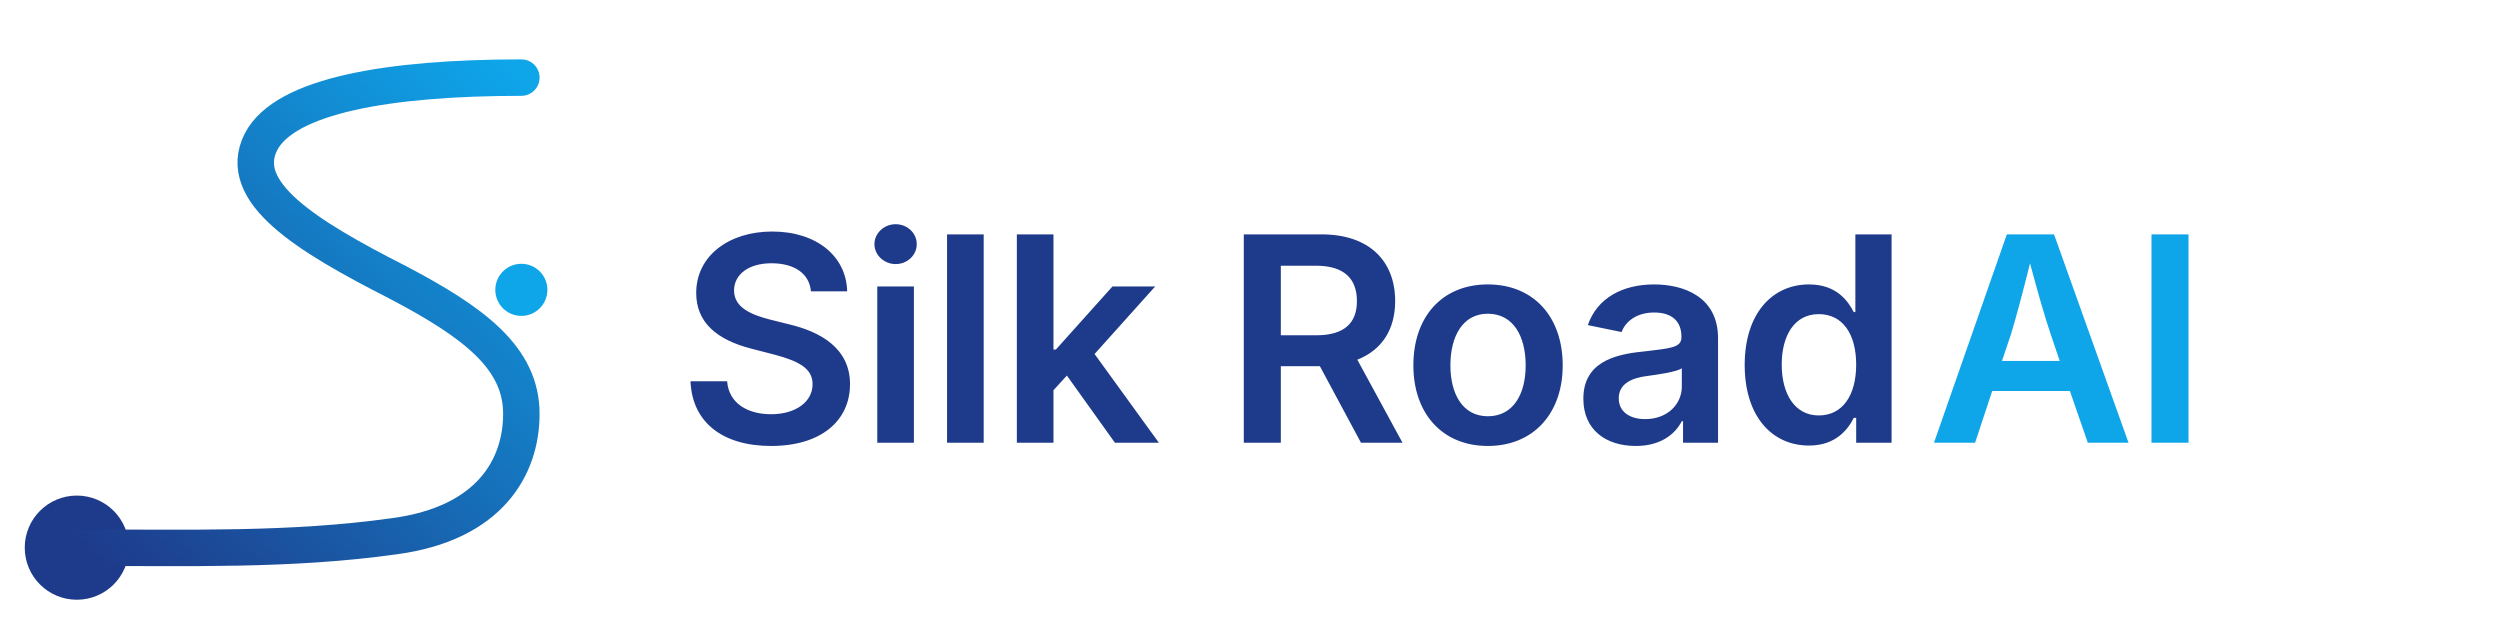
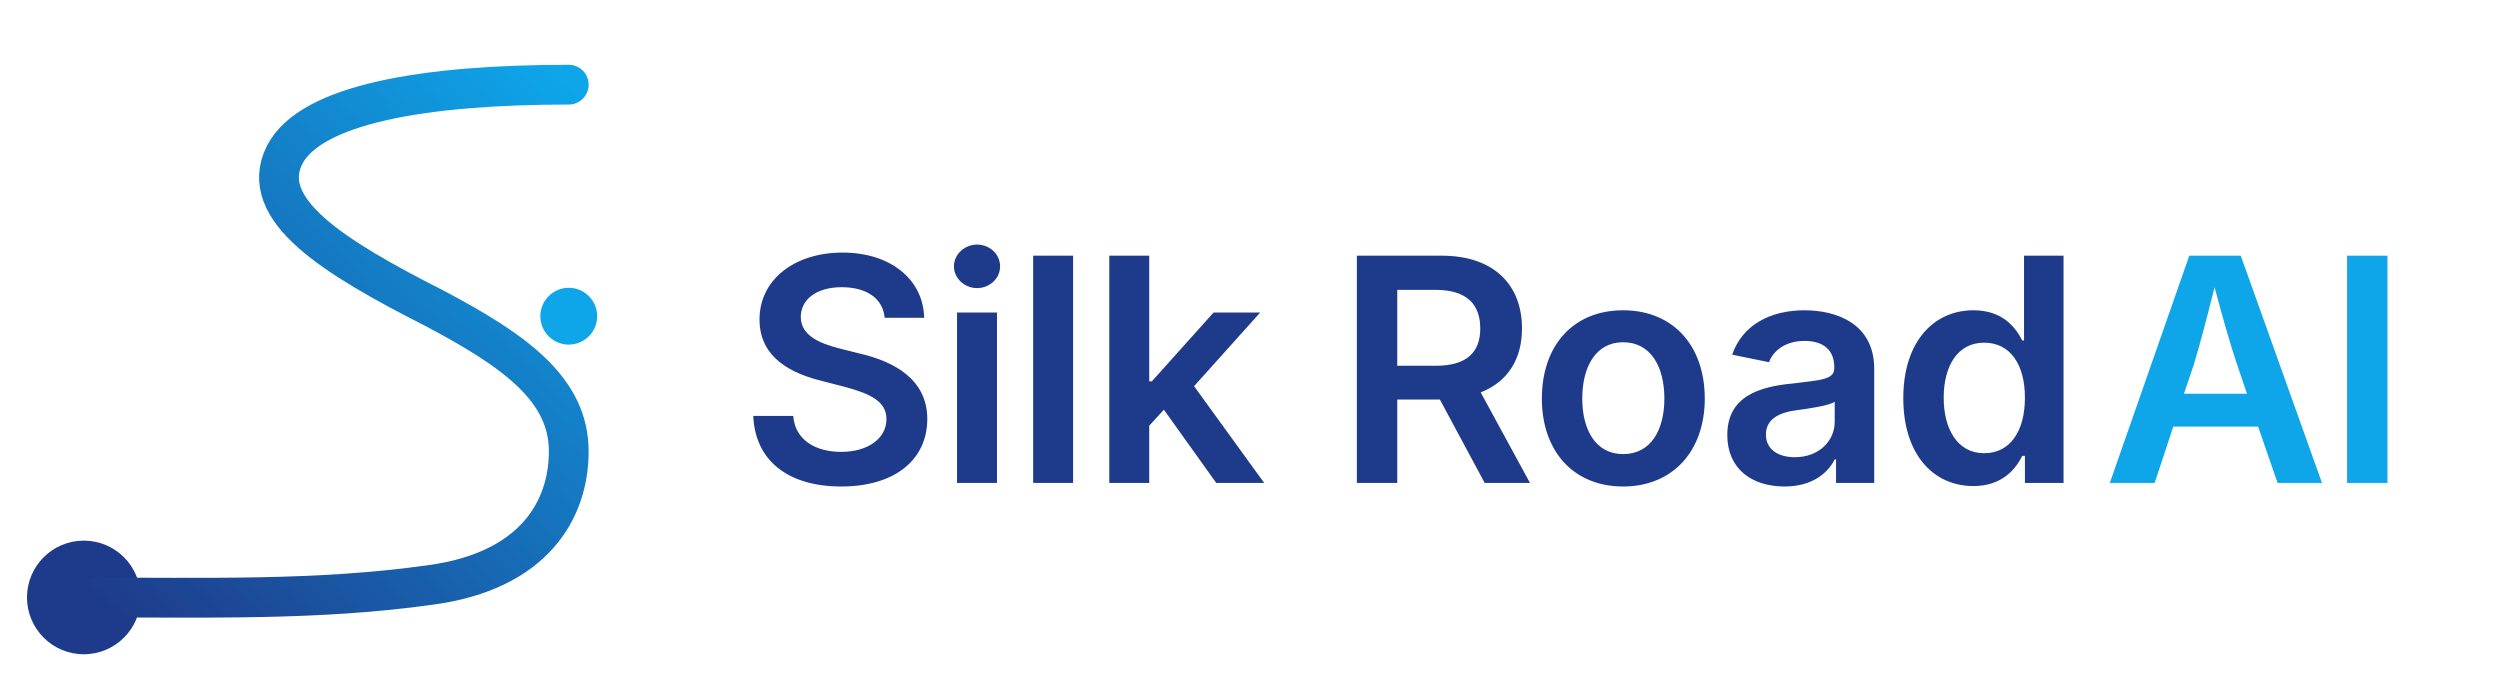
- <svg xmlns="http://www.w3.org/2000/svg" viewBox="0 0 96 24" role="img" aria-labelledby="logo-primary-title logo-primary-desc">
+ <svg xmlns="http://www.w3.org/2000/svg" viewBox="0 0 88 24" role="img" aria-labelledby="logo-primary-title logo-primary-desc">
  <defs>
    <linearGradient id="silk-gradient" x1="3" y1="21" x2="20" y2="3" gradientUnits="userSpaceOnUse">
      <stop offset="0%" stop-color="#1E3A8A" />
      <stop offset="100%" stop-color="#0EA5E9" />
    </linearGradient>
  </defs>
  <g>
    <circle cx="2.95" cy="21.03" r="2" fill="#1E3A8A" />
    <circle cx="20.02" cy="11.13" r="1" fill="#0EA5E9" />
    <path d="M 2.95 21.03 C 7.22 21.03 11.18 21.15 15.15 20.59 C 18.81 20.10 20.02 17.93 20.02 15.89 C 20.02 13.74 18.20 12.38 15.27 10.84 C 11.73 9.04 9.05 7.37 10.02 5.45 C 10.94 3.66 14.96 2.98 20.02 2.98" fill="none" stroke="url(#silk-gradient)" stroke-width="1.4" stroke-linecap="round" stroke-linejoin="round" />
  </g>
  <g font-family="Inter, 'SF Pro Display', 'PingFang SC', 'Helvetica Neue', Arial, sans-serif" font-weight="600" font-size="11" letter-spacing="-0.2">
    <text x="26" y="17" fill="#1E3A8A">Silk Road</text>
    <text x="74" y="17" fill="#0EA5E9">AI</text>
  </g>
</svg>
